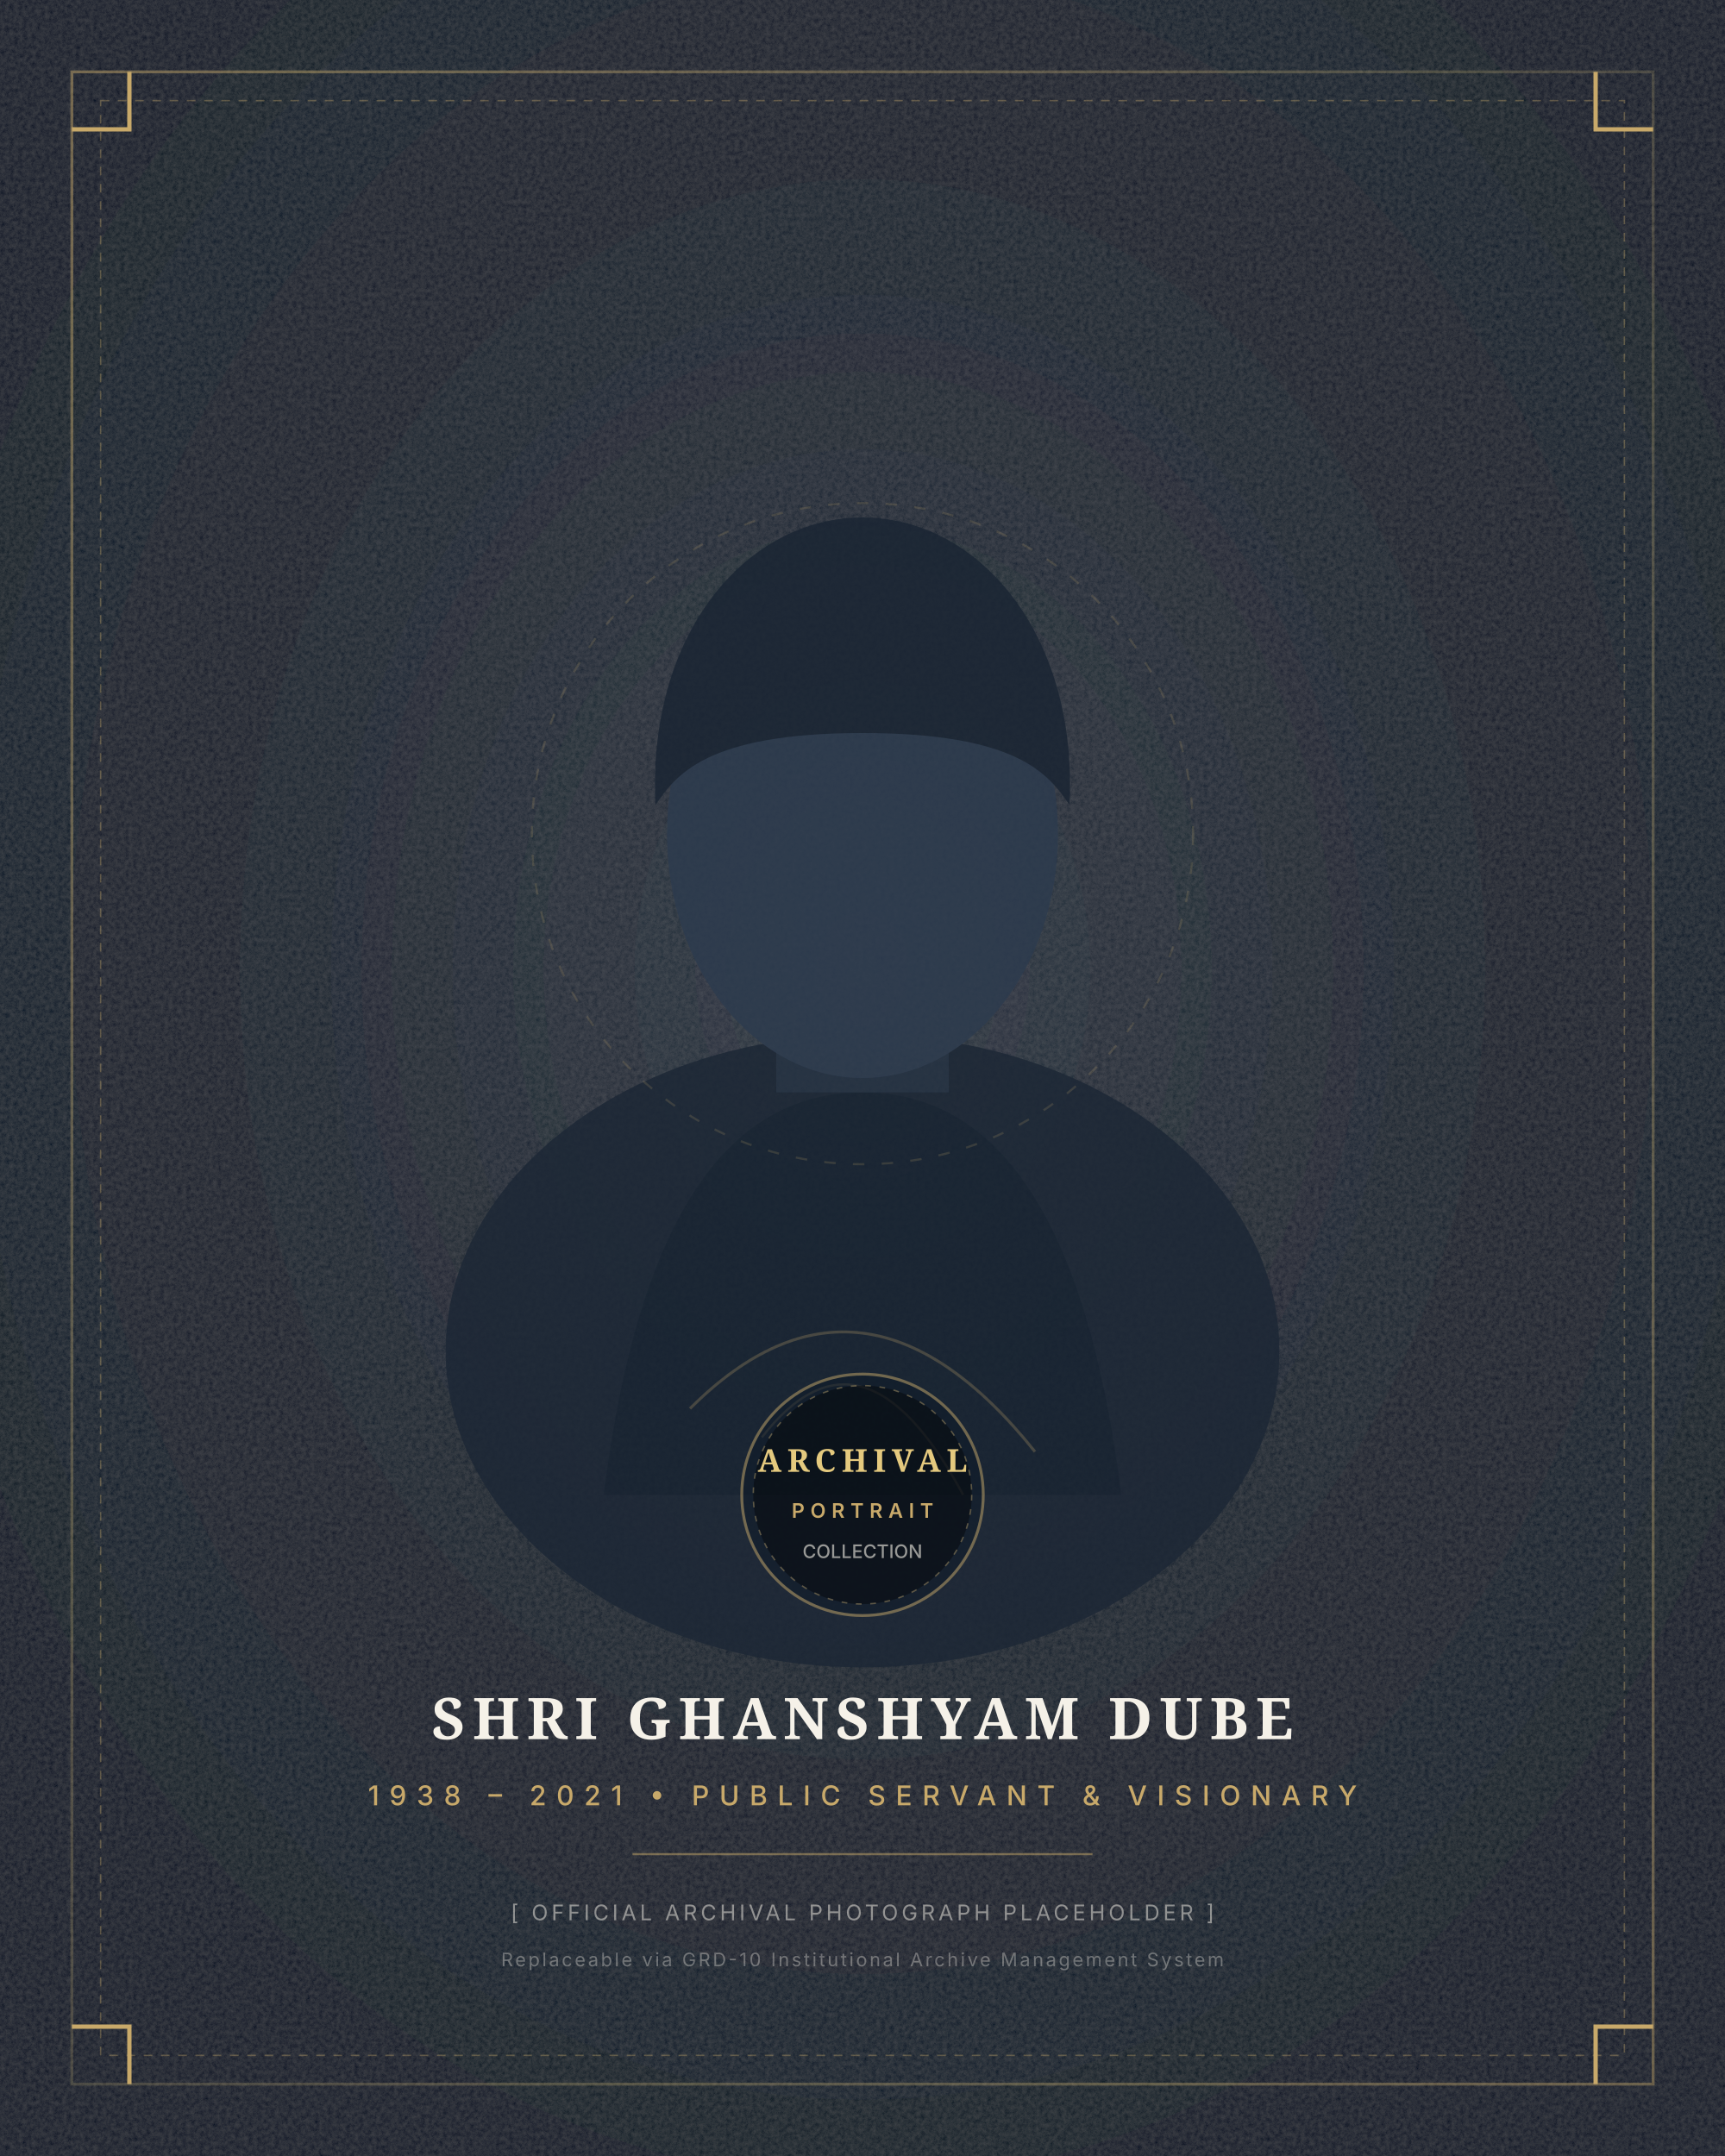
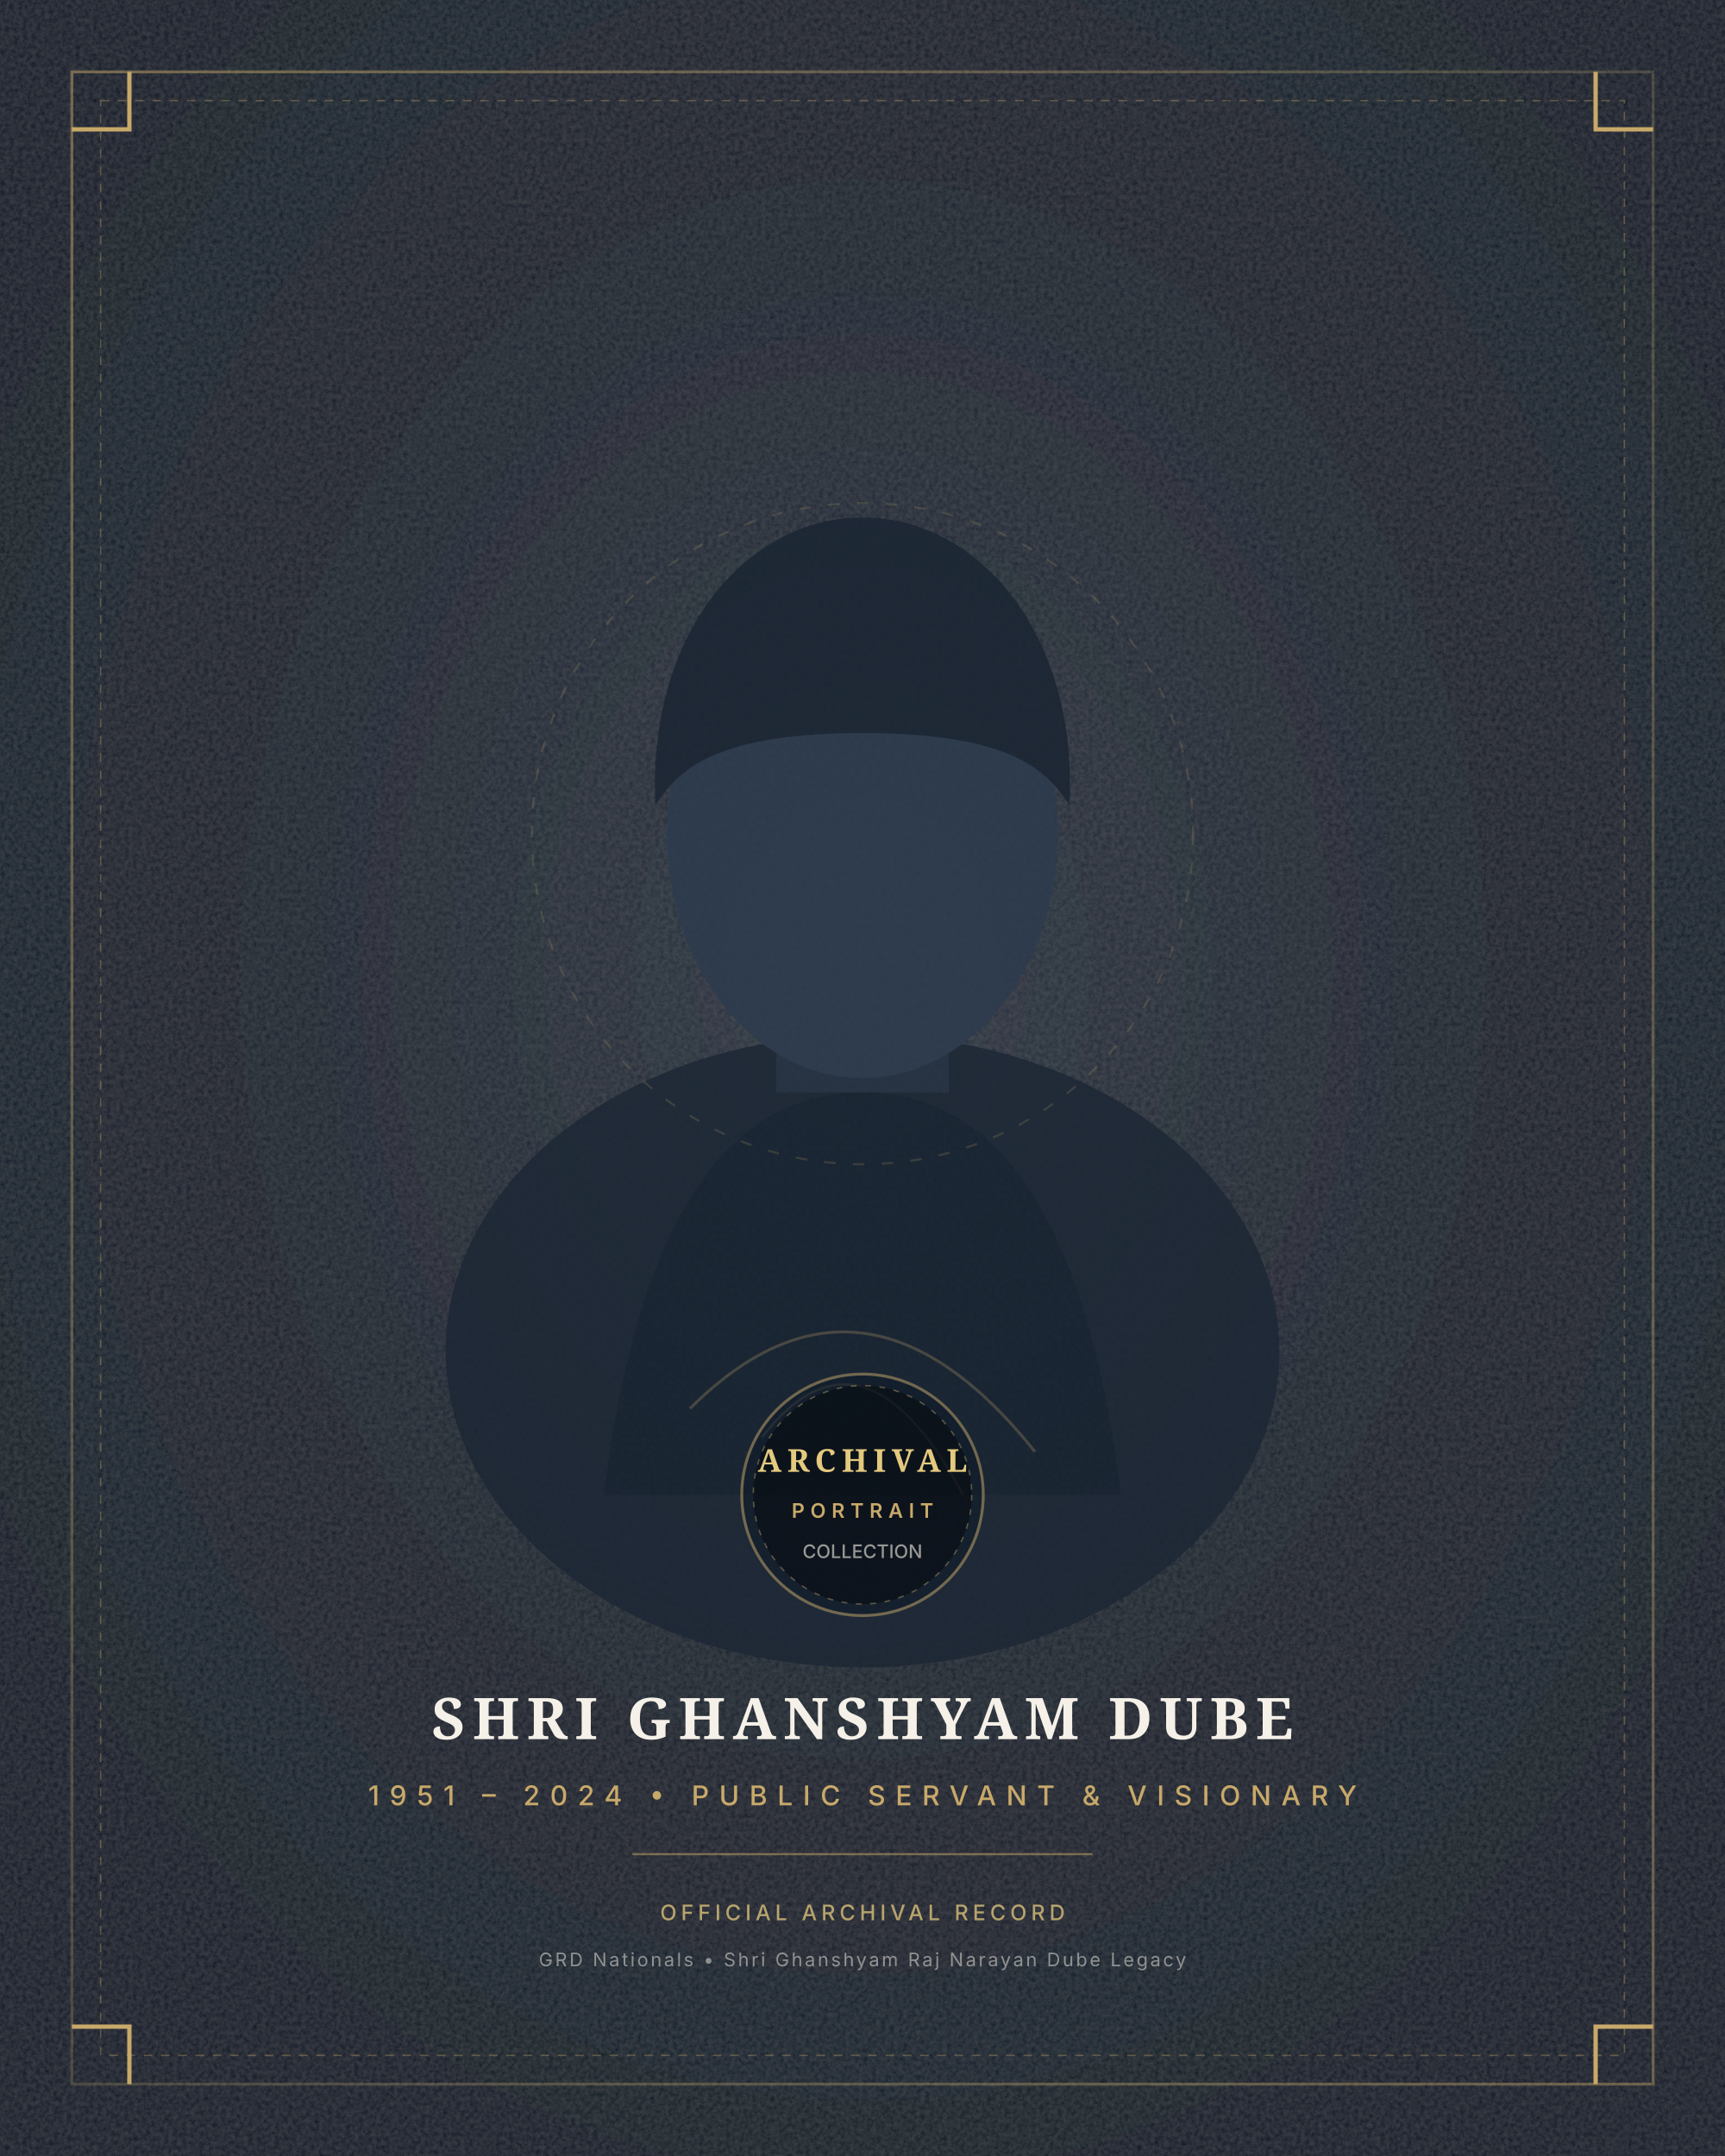
<svg xmlns="http://www.w3.org/2000/svg" viewBox="0 0 600 750" width="100%" height="100%" preserveAspectRatio="xMidYMid meet">
  <defs>
    <radialGradient id="vignette" cx="50%" cy="45%" r="65%">
      <stop offset="0%" stop-color="#2A3441" />
      <stop offset="60%" stop-color="#141E2B" />
      <stop offset="100%" stop-color="#0B1726" />
    </radialGradient>
    <filter id="archivalGrain" x="0%" y="0%" width="100%" height="100%">
      <feTurbulence type="fractalNoise" baseFrequency="0.65" numOctaves="3" result="noise" />
      <feColorMatrix type="matrix" values="0 0 0 0 0.8  0 0 0 0 0.8  0 0 0 0 0.8  0 0 0 0.07 0" />
      <feBlend mode="overlay" in="SourceGraphic" result="blend" />
    </filter>
    <linearGradient id="goldBorder" x1="0%" y1="0%" x2="100%" y2="100%">
      <stop offset="0%" stop-color="#C8A96A" stop-opacity="0.8" />
      <stop offset="50%" stop-color="#E4C97E" stop-opacity="0.3" />
      <stop offset="100%" stop-color="#C8A96A" stop-opacity="0.7" />
    </linearGradient>
  </defs>
  <rect width="600" height="750" fill="url(#vignette)" filter="url(#archivalGrain)" />
  <rect x="25" y="25" width="550" height="700" stroke="url(#goldBorder)" stroke-width="1" fill="none" opacity="0.6" />
  <rect x="35" y="35" width="530" height="680" stroke="#C8A96A" stroke-width="0.5" stroke-dasharray="3 3" fill="none" opacity="0.35" />
  <path d="M 25 45 L 45 45 L 45 25" stroke="#C8A96A" stroke-width="1.5" fill="none" />
  <path d="M 575 45 L 555 45 L 555 25" stroke="#C8A96A" stroke-width="1.5" fill="none" />
  <path d="M 25 705 L 45 705 L 45 725" stroke="#C8A96A" stroke-width="1.5" fill="none" />
  <path d="M 575 705 L 555 705 L 555 725" stroke="#C8A96A" stroke-width="1.5" fill="none" />
  <g transform="translate(150, 110)" opacity="0.85">
    <ellipse cx="150" cy="360" rx="145" ry="110" fill="#1C2735" />
    <path d="M 60 410 C 70 330, 95 270, 150 270 C 205 270, 230 330, 240 410 Z" fill="#162230" />
    <path d="M 120 270 L 120 225 C 120 220, 180 220, 180 225 L 180 270 Z" fill="#243142" />
    <ellipse cx="150" cy="180" rx="68" ry="85" fill="#2D3B4E" />
    <path d="M 78 170 C 75 110, 110 70, 150 70 C 190 70, 225 110, 222 170 C 215 160, 205 145, 150 145 C 95 145, 85 160, 78 170 Z" fill="#1A2533" />
    <path d="M 90 380 Q 150 320 210 395" stroke="#C8A96A" stroke-width="1" opacity="0.3" fill="none" />
    <path d="M 115 390 Q 150 345 185 410" stroke="#C8A96A" stroke-width="0.8" opacity="0.25" fill="none" />
    <circle cx="150" cy="180" r="115" stroke="#C8A96A" stroke-width="0.75" stroke-dasharray="4 6" opacity="0.2" fill="none" />
  </g>
  <g transform="translate(300, 520)">
    <circle cx="0" cy="0" r="42" stroke="#C8A96A" stroke-width="1" opacity="0.5" fill="#0B1726" />
    <circle cx="0" cy="0" r="38" stroke="#C8A96A" stroke-width="0.5" stroke-dasharray="2 3" opacity="0.4" />
    <text x="0" y="-8" font-family="'Playfair Display', Georgia, serif" font-size="11" font-weight="700" fill="#E4C97E" text-anchor="middle" letter-spacing="2">ARCHIVAL</text>
    <text x="0" y="8" font-family="'Inter', sans-serif" font-size="7" font-weight="600" fill="#C8A96A" text-anchor="middle" letter-spacing="2">PORTRAIT</text>
    <text x="0" y="22" font-family="'Inter', sans-serif" font-size="6.5" font-weight="500" fill="#F5F1E8" opacity="0.6" text-anchor="middle">COLLECTION</text>
  </g>
  <text x="300" y="605" font-family="'Playfair Display', Georgia, serif" font-size="20" font-weight="700" fill="#F5F1E8" text-anchor="middle" letter-spacing="2.5">SHRI GHANSHYAM DUBE</text>
-   <text x="300" y="628" font-family="'Inter', sans-serif" font-size="9.5" font-weight="500" fill="#C8A96A" text-anchor="middle" letter-spacing="3.5">1938 – 2021 • PUBLIC SERVANT &amp; VISIONARY</text>
+   <text x="300" y="628" font-family="'Inter', sans-serif" font-size="9.5" font-weight="500" fill="#C8A96A" text-anchor="middle" letter-spacing="3.5">1951 – 2024 • PUBLIC SERVANT &amp; VISIONARY</text>
  <line x1="220" y1="645" x2="380" y2="645" stroke="#C8A96A" stroke-width="0.75" opacity="0.5" />
-   <text x="300" y="668" font-family="'Inter', sans-serif" font-size="7.5" font-weight="400" fill="#F5F1E8" opacity="0.5" text-anchor="middle" letter-spacing="1.2">[ OFFICIAL ARCHIVAL PHOTOGRAPH PLACEHOLDER ]</text>
-   <text x="300" y="684" font-family="'Inter', sans-serif" font-size="6.5" font-weight="400" fill="#F5F1E8" opacity="0.35" text-anchor="middle" letter-spacing="0.8">Replaceable via GRD-10 Institutional Archive Management System</text>
+   <text x="300" y="668" font-family="'Inter', sans-serif" font-size="7.5" font-weight="500" fill="#E4C97E" opacity="0.75" text-anchor="middle" letter-spacing="1.5">OFFICIAL ARCHIVAL RECORD</text>
+   <text x="300" y="684" font-family="'Inter', sans-serif" font-size="6.5" font-weight="400" fill="#F5F1E8" opacity="0.5" text-anchor="middle" letter-spacing="0.8">GRD Nationals • Shri Ghanshyam Raj Narayan Dube Legacy</text>
</svg>
